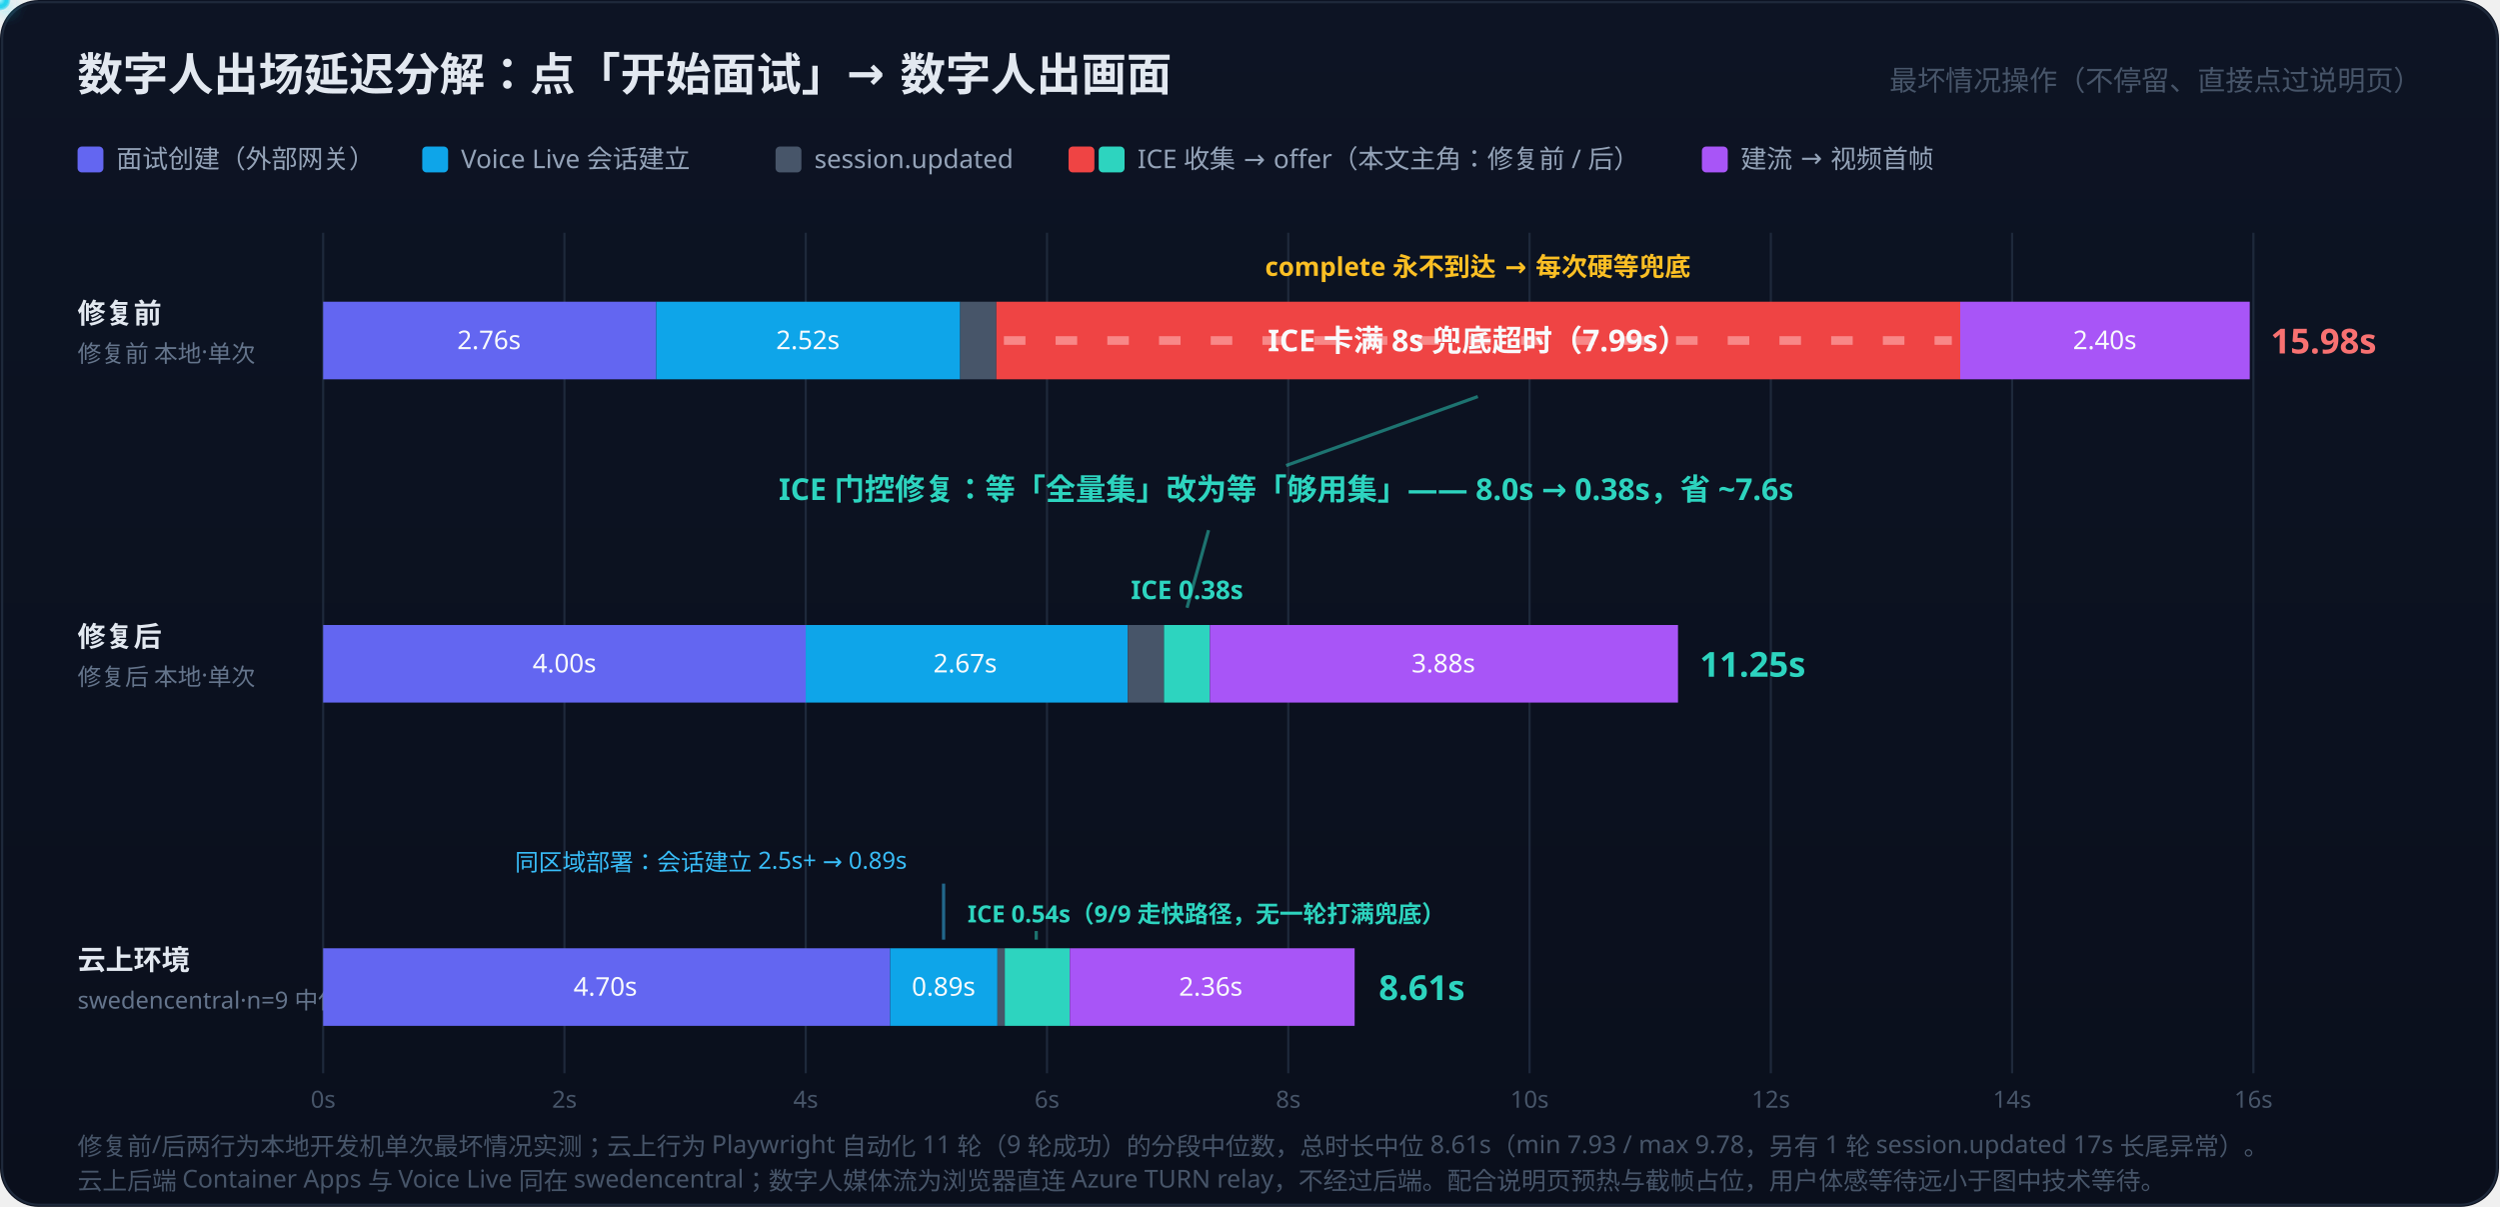
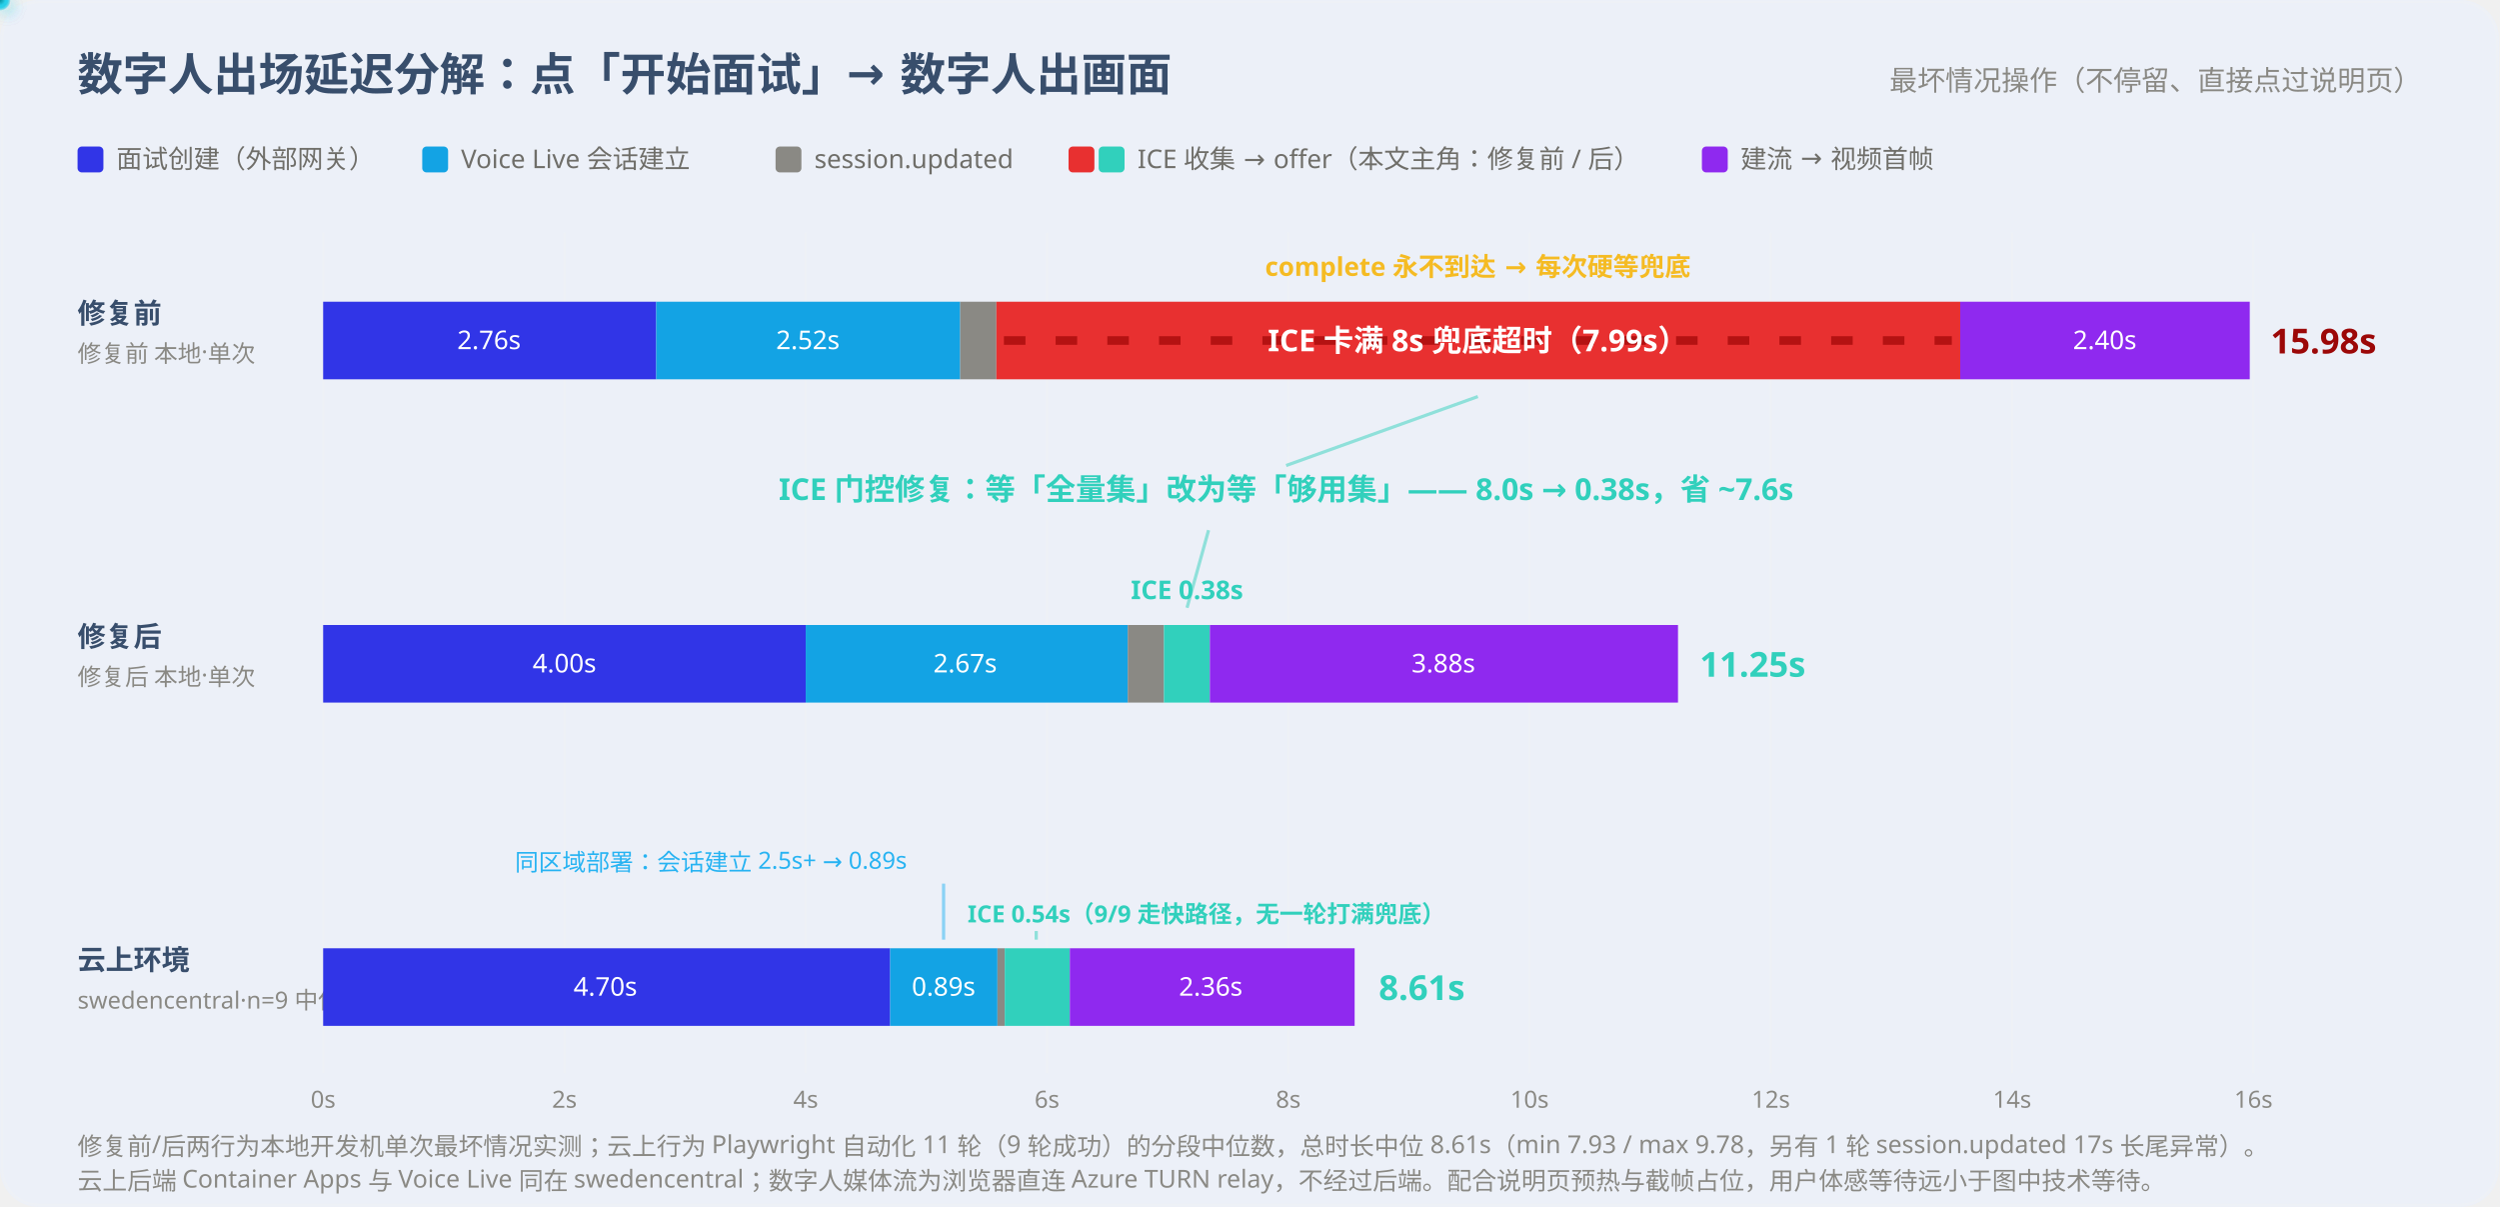
<svg xmlns="http://www.w3.org/2000/svg" width="1160" height="560" viewBox="0 0 1160 560" font-family="PingFang SC, Hiragino Sans GB, Microsoft YaHei, sans-serif">
  <defs>
    <linearGradient id="avbg" x1="0" y1="0" x2="0" y2="1">
-       <stop offset="0" stop-color="#0d1424" />
-       <stop offset="1" stop-color="#0a0f1c" />
+       <stop offset="0" stop-color="#ecf0f8" />
+       <stop offset="1" stop-color="#ecf0f8" />
    </linearGradient>
    <radialGradient id="avparticle" cx="0.5" cy="0.5" r="0.5">
-       <stop offset="0" stop-color="#a5f3fc" />
-       <stop offset="0.5" stop-color="#22d3ee" />
-       <stop offset="1" stop-color="#22d3ee" stop-opacity="0" />
+       <stop offset="0" stop-color="#058e9e" />
+       <stop offset="0.5" stop-color="#27cfe9" />
+       <stop offset="1" stop-color="#27cfe9" stop-opacity="0" />
    </radialGradient>
    <filter id="avglow" x="-80%" y="-80%" width="260%" height="260%">
      <feGaussianBlur stdDeviation="4" result="b" />
      <feMerge>
        <feMergeNode in="b" />
        <feMergeNode in="SourceGraphic" />
      </feMerge>
    </filter>
  </defs>
  <style>
    @keyframes iceBadPulse { 0%,100% { opacity: 0.95; } 50% { opacity: 0.55; } }
    @keyframes iceFlow { to { stroke-dashoffset: -48; } }
    @keyframes calloutPulse { 0%,100% { opacity: 1; } 50% { opacity: 0.45; } }
    .ice-bad     { animation: iceBadPulse 1.8s ease-in-out infinite; }
    .ice-flow    { stroke-dasharray: 10 14; animation: iceFlow 1.2s linear infinite; }
    .callout-hot { animation: calloutPulse 1.8s ease-in-out infinite; }
  </style>
  <rect width="1160" height="560" rx="18" fill="url(#avbg)" />
-   <rect x="1" y="1" width="1158" height="558" rx="17" fill="none" stroke="#1e293b" stroke-width="1" />
-   <text x="36" y="42" font-size="21" font-weight="700" fill="#e2e8f0">数字人出场延迟分解：点「开始面试」→ 数字人出画面</text>
-   <text x="1124" y="42" font-size="13" fill="#475569" text-anchor="end">最坏情况操作（不停留、直接点过说明页）</text>
-   <g font-size="12" fill="#94a3b8">
-     <rect x="36" y="68" width="12" height="12" rx="2" fill="#6366f1" />
+   <rect x="1" y="1" width="1158" height="558" rx="17" fill="none" stroke="#eef1f6" stroke-width="1" />
+   <text x="36" y="42" font-size="21" font-weight="700" fill="#384e6c">数字人出场延迟分解：点「开始面试」→ 数字人出画面</text>
+   <text x="1124" y="42" font-size="13" fill="#8a8984" text-anchor="end">最坏情况操作（不停留、直接点过说明页）</text>
+   <g font-size="12" fill="#6f6e69">
+     <rect x="36" y="68" width="12" height="12" rx="2" fill="#3135e7" />
    <text x="54" y="78">面试创建（外部网关）</text>
-     <rect x="196" y="68" width="12" height="12" rx="2" fill="#0ea5e9" />
+     <rect x="196" y="68" width="12" height="12" rx="2" fill="#13a3e4" />
    <text x="214" y="78">Voice Live 会话建立</text>
-     <rect x="360" y="68" width="12" height="12" rx="2" fill="#475569" />
+     <rect x="360" y="68" width="12" height="12" rx="2" fill="#8a8984" />
    <text x="378" y="78">session.updated</text>
-     <rect x="496" y="68" width="12" height="12" rx="2" fill="#ef4444" />
-     <rect x="510" y="68" width="12" height="12" rx="2" fill="#2dd4bf" />
+     <rect x="496" y="68" width="12" height="12" rx="2" fill="#e83030" />
+     <rect x="510" y="68" width="12" height="12" rx="2" fill="#31d0bc" />
    <text x="528" y="78">ICE 收集 → offer（本文主角：修复前 / 后）</text>
-     <rect x="790" y="68" width="12" height="12" rx="2" fill="#a855f7" />
+     <rect x="790" y="68" width="12" height="12" rx="2" fill="#8f29ef" />
    <text x="808" y="78">建流 → 视频首帧</text>
  </g>
-   <g stroke="#1e293b" stroke-width="1">
+   <g stroke="#eef1f6" stroke-width="1">
    <line x1="150" y1="108" x2="150" y2="498" />
    <line x1="262" y1="108" x2="262" y2="498" />
    <line x1="374" y1="108" x2="374" y2="498" />
    <line x1="486" y1="108" x2="486" y2="498" />
    <line x1="598" y1="108" x2="598" y2="498" />
    <line x1="710" y1="108" x2="710" y2="498" />
    <line x1="822" y1="108" x2="822" y2="498" />
    <line x1="934" y1="108" x2="934" y2="498" />
    <line x1="1046" y1="108" x2="1046" y2="498" />
  </g>
-   <g font-size="11" fill="#475569" text-anchor="middle">
+   <g font-size="11" fill="#8a8984" text-anchor="middle">
    <text x="150" y="514">0s</text>
    <text x="262" y="514">2s</text>
    <text x="374" y="514">4s</text>
    <text x="486" y="514">6s</text>
    <text x="598" y="514">8s</text>
    <text x="710" y="514">10s</text>
    <text x="822" y="514">12s</text>
    <text x="934" y="514">14s</text>
    <text x="1046" y="514">16s</text>
  </g>
-   <text x="36" y="150" font-size="13" font-weight="600" fill="#e2e8f0">修复前</text>
-   <text x="36" y="168" font-size="11" fill="#64748b">修复前 本地·单次</text>
+   <text x="36" y="150" font-size="13" font-weight="600" fill="#384e6c">修复前</text>
+   <text x="36" y="168" font-size="11" fill="#8a8984">修复前 本地·单次</text>
  <g>
-     <rect x="150" y="140" width="154.6" height="36" fill="#6366f1" />
-     <rect x="304.6" y="140" width="141.1" height="36" fill="#0ea5e9" />
-     <rect x="445.7" y="140" width="16.8" height="36" fill="#475569" />
-     <rect class="ice-bad" x="462.5" y="140" width="447.4" height="36" fill="#ef4444" />
-     <line class="ice-flow" x1="466" y1="158" x2="906" y2="158" stroke="#fca5a5" stroke-width="4" opacity="0.7" />
-     <rect x="909.9" y="140" width="134.4" height="36" fill="#a855f7" />
+     <rect x="150" y="140" width="154.6" height="36" fill="#3135e7" />
+     <rect x="304.6" y="140" width="141.1" height="36" fill="#13a3e4" />
+     <rect x="445.7" y="140" width="16.8" height="36" fill="#8a8984" />
+     <rect class="ice-bad" x="462.5" y="140" width="447.4" height="36" fill="#e83030" />
+     <line class="ice-flow" x1="466" y1="158" x2="906" y2="158" stroke="#9e0505" stroke-width="4" opacity="0.7" />
+     <rect x="909.9" y="140" width="134.4" height="36" fill="#8f29ef" />
  </g>
-   <g font-size="12" fill="#f8fafc" text-anchor="middle">
+   <g font-size="12" fill="white" text-anchor="middle">
    <text x="227" y="162">2.76s</text>
    <text x="375" y="162">2.52s</text>
    <text x="686" y="163" font-size="14" font-weight="700">ICE 卡满 8s 兜底超时（7.99s）</text>
    <text x="977" y="162">2.40s</text>
  </g>
-   <text x="1054" y="164" font-size="16" font-weight="700" fill="#f87171">15.98s</text>
-   <text class="callout-hot" x="686" y="128" font-size="12" font-weight="600" fill="#fbbf24" text-anchor="middle">complete 永不到达 → 每次硬等兜底</text>
+   <text x="1054" y="164" font-size="16" font-weight="700" fill="#9c0808">15.98s</text>
+   <text class="callout-hot" x="686" y="128" font-size="12" font-weight="600" fill="#f5bb23" text-anchor="middle">complete 永不到达 → 每次硬等兜底</text>
  <circle r="5" fill="url(#avparticle)" filter="url(#avglow)">
    <animateMotion dur="5s" repeatCount="indefinite" path="M 150 158 H 1044" />
  </circle>
  <g text-anchor="middle">
-     <text x="597" y="232" font-size="14" font-weight="700" fill="#2dd4bf">ICE 门控修复：等「全量集」改为等「够用集」—— 8.0s → 0.38s，省 ~7.6s</text>
-     <line x1="686" y1="184" x2="597" y2="216" stroke="#2dd4bf" stroke-width="1.5" opacity="0.5" />
-     <line x1="561" y1="246" x2="551" y2="282" stroke="#2dd4bf" stroke-width="1.5" opacity="0.5" />
+     <text x="597" y="232" font-size="14" font-weight="700" fill="#31d0bc">ICE 门控修复：等「全量集」改为等「够用集」—— 8.0s → 0.38s，省 ~7.6s</text>
+     <line x1="686" y1="184" x2="597" y2="216" stroke="#31d0bc" stroke-width="1.5" opacity="0.5" />
+     <line x1="561" y1="246" x2="551" y2="282" stroke="#31d0bc" stroke-width="1.5" opacity="0.5" />
  </g>
-   <text x="36" y="300" font-size="13" font-weight="600" fill="#e2e8f0">修复后</text>
-   <text x="36" y="318" font-size="11" fill="#64748b">修复后 本地·单次</text>
+   <text x="36" y="300" font-size="13" font-weight="600" fill="#384e6c">修复后</text>
+   <text x="36" y="318" font-size="11" fill="#8a8984">修复后 本地·单次</text>
  <g>
-     <rect x="150" y="290" width="224" height="36" fill="#6366f1" />
-     <rect x="374" y="290" width="149.5" height="36" fill="#0ea5e9" />
-     <rect x="523.5" y="290" width="16.8" height="36" fill="#475569" />
-     <rect x="540.3" y="290" width="21.3" height="36" fill="#2dd4bf" />
-     <rect x="561.6" y="290" width="217.3" height="36" fill="#a855f7" />
+     <rect x="150" y="290" width="224" height="36" fill="#3135e7" />
+     <rect x="374" y="290" width="149.5" height="36" fill="#13a3e4" />
+     <rect x="523.5" y="290" width="16.8" height="36" fill="#8a8984" />
+     <rect x="540.3" y="290" width="21.3" height="36" fill="#31d0bc" />
+     <rect x="561.6" y="290" width="217.3" height="36" fill="#8f29ef" />
  </g>
-   <g font-size="12" fill="#f8fafc" text-anchor="middle">
+   <g font-size="12" fill="white" text-anchor="middle">
    <text x="262" y="312">4.00s</text>
    <text x="448" y="312">2.67s</text>
    <text x="670" y="312">3.88s</text>
  </g>
-   <text x="551" y="278" font-size="12" font-weight="700" fill="#2dd4bf" text-anchor="middle">ICE 0.38s</text>
-   <text x="789" y="314" font-size="16" font-weight="700" fill="#2dd4bf">11.25s</text>
+   <text x="551" y="278" font-size="12" font-weight="700" fill="#31d0bc" text-anchor="middle">ICE 0.38s</text>
+   <text x="789" y="314" font-size="16" font-weight="700" fill="#31d0bc">11.25s</text>
  <circle r="5" fill="url(#avparticle)" filter="url(#avglow)">
    <animateMotion dur="3.8s" repeatCount="indefinite" path="M 150 308 H 779" />
  </circle>
-   <text x="36" y="450" font-size="13" font-weight="600" fill="#e2e8f0">云上环境</text>
-   <text x="36" y="468" font-size="11" fill="#64748b">swedencentral·n=9 中位数</text>
+   <text x="36" y="450" font-size="13" font-weight="600" fill="#384e6c">云上环境</text>
+   <text x="36" y="468" font-size="11" fill="#8a8984">swedencentral·n=9 中位数</text>
  <g>
-     <rect x="150" y="440" width="263.2" height="36" fill="#6366f1" />
-     <rect x="413.2" y="440" width="49.8" height="36" fill="#0ea5e9" />
-     <rect x="463.0" y="440" width="3.4" height="36" fill="#475569" />
-     <rect x="466.4" y="440" width="30.2" height="36" fill="#2dd4bf" />
-     <rect x="496.6" y="440" width="132.2" height="36" fill="#a855f7" />
+     <rect x="150" y="440" width="263.2" height="36" fill="#3135e7" />
+     <rect x="413.2" y="440" width="49.8" height="36" fill="#13a3e4" />
+     <rect x="463.0" y="440" width="3.4" height="36" fill="#8a8984" />
+     <rect x="466.4" y="440" width="30.2" height="36" fill="#31d0bc" />
+     <rect x="496.6" y="440" width="132.2" height="36" fill="#8f29ef" />
  </g>
-   <g font-size="12" fill="#f8fafc" text-anchor="middle">
+   <g font-size="12" fill="white" text-anchor="middle">
    <text x="281" y="462">4.70s</text>
    <text x="438" y="462">0.89s</text>
    <text x="562" y="462">2.36s</text>
  </g>
  <g text-anchor="middle">
-     <text x="330" y="404" font-size="11" fill="#38bdf8">同区域部署：会话建立 2.5s+ → 0.89s</text>
-     <line x1="438" y1="410" x2="438" y2="436" stroke="#38bdf8" stroke-width="1.5" opacity="0.5" />
-     <text x="560" y="428" font-size="11" font-weight="700" fill="#2dd4bf">ICE 0.54s（9/9 走快路径，无一轮打满兜底）</text>
-     <line x1="481" y1="432" x2="481" y2="436" stroke="#2dd4bf" stroke-width="1.5" opacity="0.5" />
+     <text x="330" y="404" font-size="11" fill="#27b3f2">同区域部署：会话建立 2.5s+ → 0.89s</text>
+     <line x1="438" y1="410" x2="438" y2="436" stroke="#27b3f2" stroke-width="1.5" opacity="0.5" />
+     <text x="560" y="428" font-size="11" font-weight="700" fill="#31d0bc">ICE 0.54s（9/9 走快路径，无一轮打满兜底）</text>
+     <line x1="481" y1="432" x2="481" y2="436" stroke="#31d0bc" stroke-width="1.5" opacity="0.5" />
  </g>
-   <text x="640" y="464" font-size="16" font-weight="700" fill="#2dd4bf">8.61s</text>
+   <text x="640" y="464" font-size="16" font-weight="700" fill="#31d0bc">8.61s</text>
  <circle r="5" fill="url(#avparticle)" filter="url(#avglow)">
    <animateMotion dur="3.2s" repeatCount="indefinite" path="M 150 458 H 629" />
  </circle>
-   <text x="36" y="536" font-size="11.5" fill="#475569">修复前/后两行为本地开发机单次最坏情况实测；云上行为 Playwright 自动化 11 轮（9 轮成功）的分段中位数，总时长中位 8.61s（min 7.93 / max 9.78，另有 1 轮 session.updated 17s 长尾异常）。</text>
-   <text x="36" y="552" font-size="11.5" fill="#475569">云上后端 Container Apps 与 Voice Live 同在 swedencentral；数字人媒体流为浏览器直连 Azure TURN relay，不经过后端。配合说明页预热与截帧占位，用户体感等待远小于图中技术等待。</text>
+   <text x="36" y="536" font-size="11.5" fill="#8a8984">修复前/后两行为本地开发机单次最坏情况实测；云上行为 Playwright 自动化 11 轮（9 轮成功）的分段中位数，总时长中位 8.61s（min 7.93 / max 9.78，另有 1 轮 session.updated 17s 长尾异常）。</text>
+   <text x="36" y="552" font-size="11.5" fill="#8a8984">云上后端 Container Apps 与 Voice Live 同在 swedencentral；数字人媒体流为浏览器直连 Azure TURN relay，不经过后端。配合说明页预热与截帧占位，用户体感等待远小于图中技术等待。</text>
</svg>
